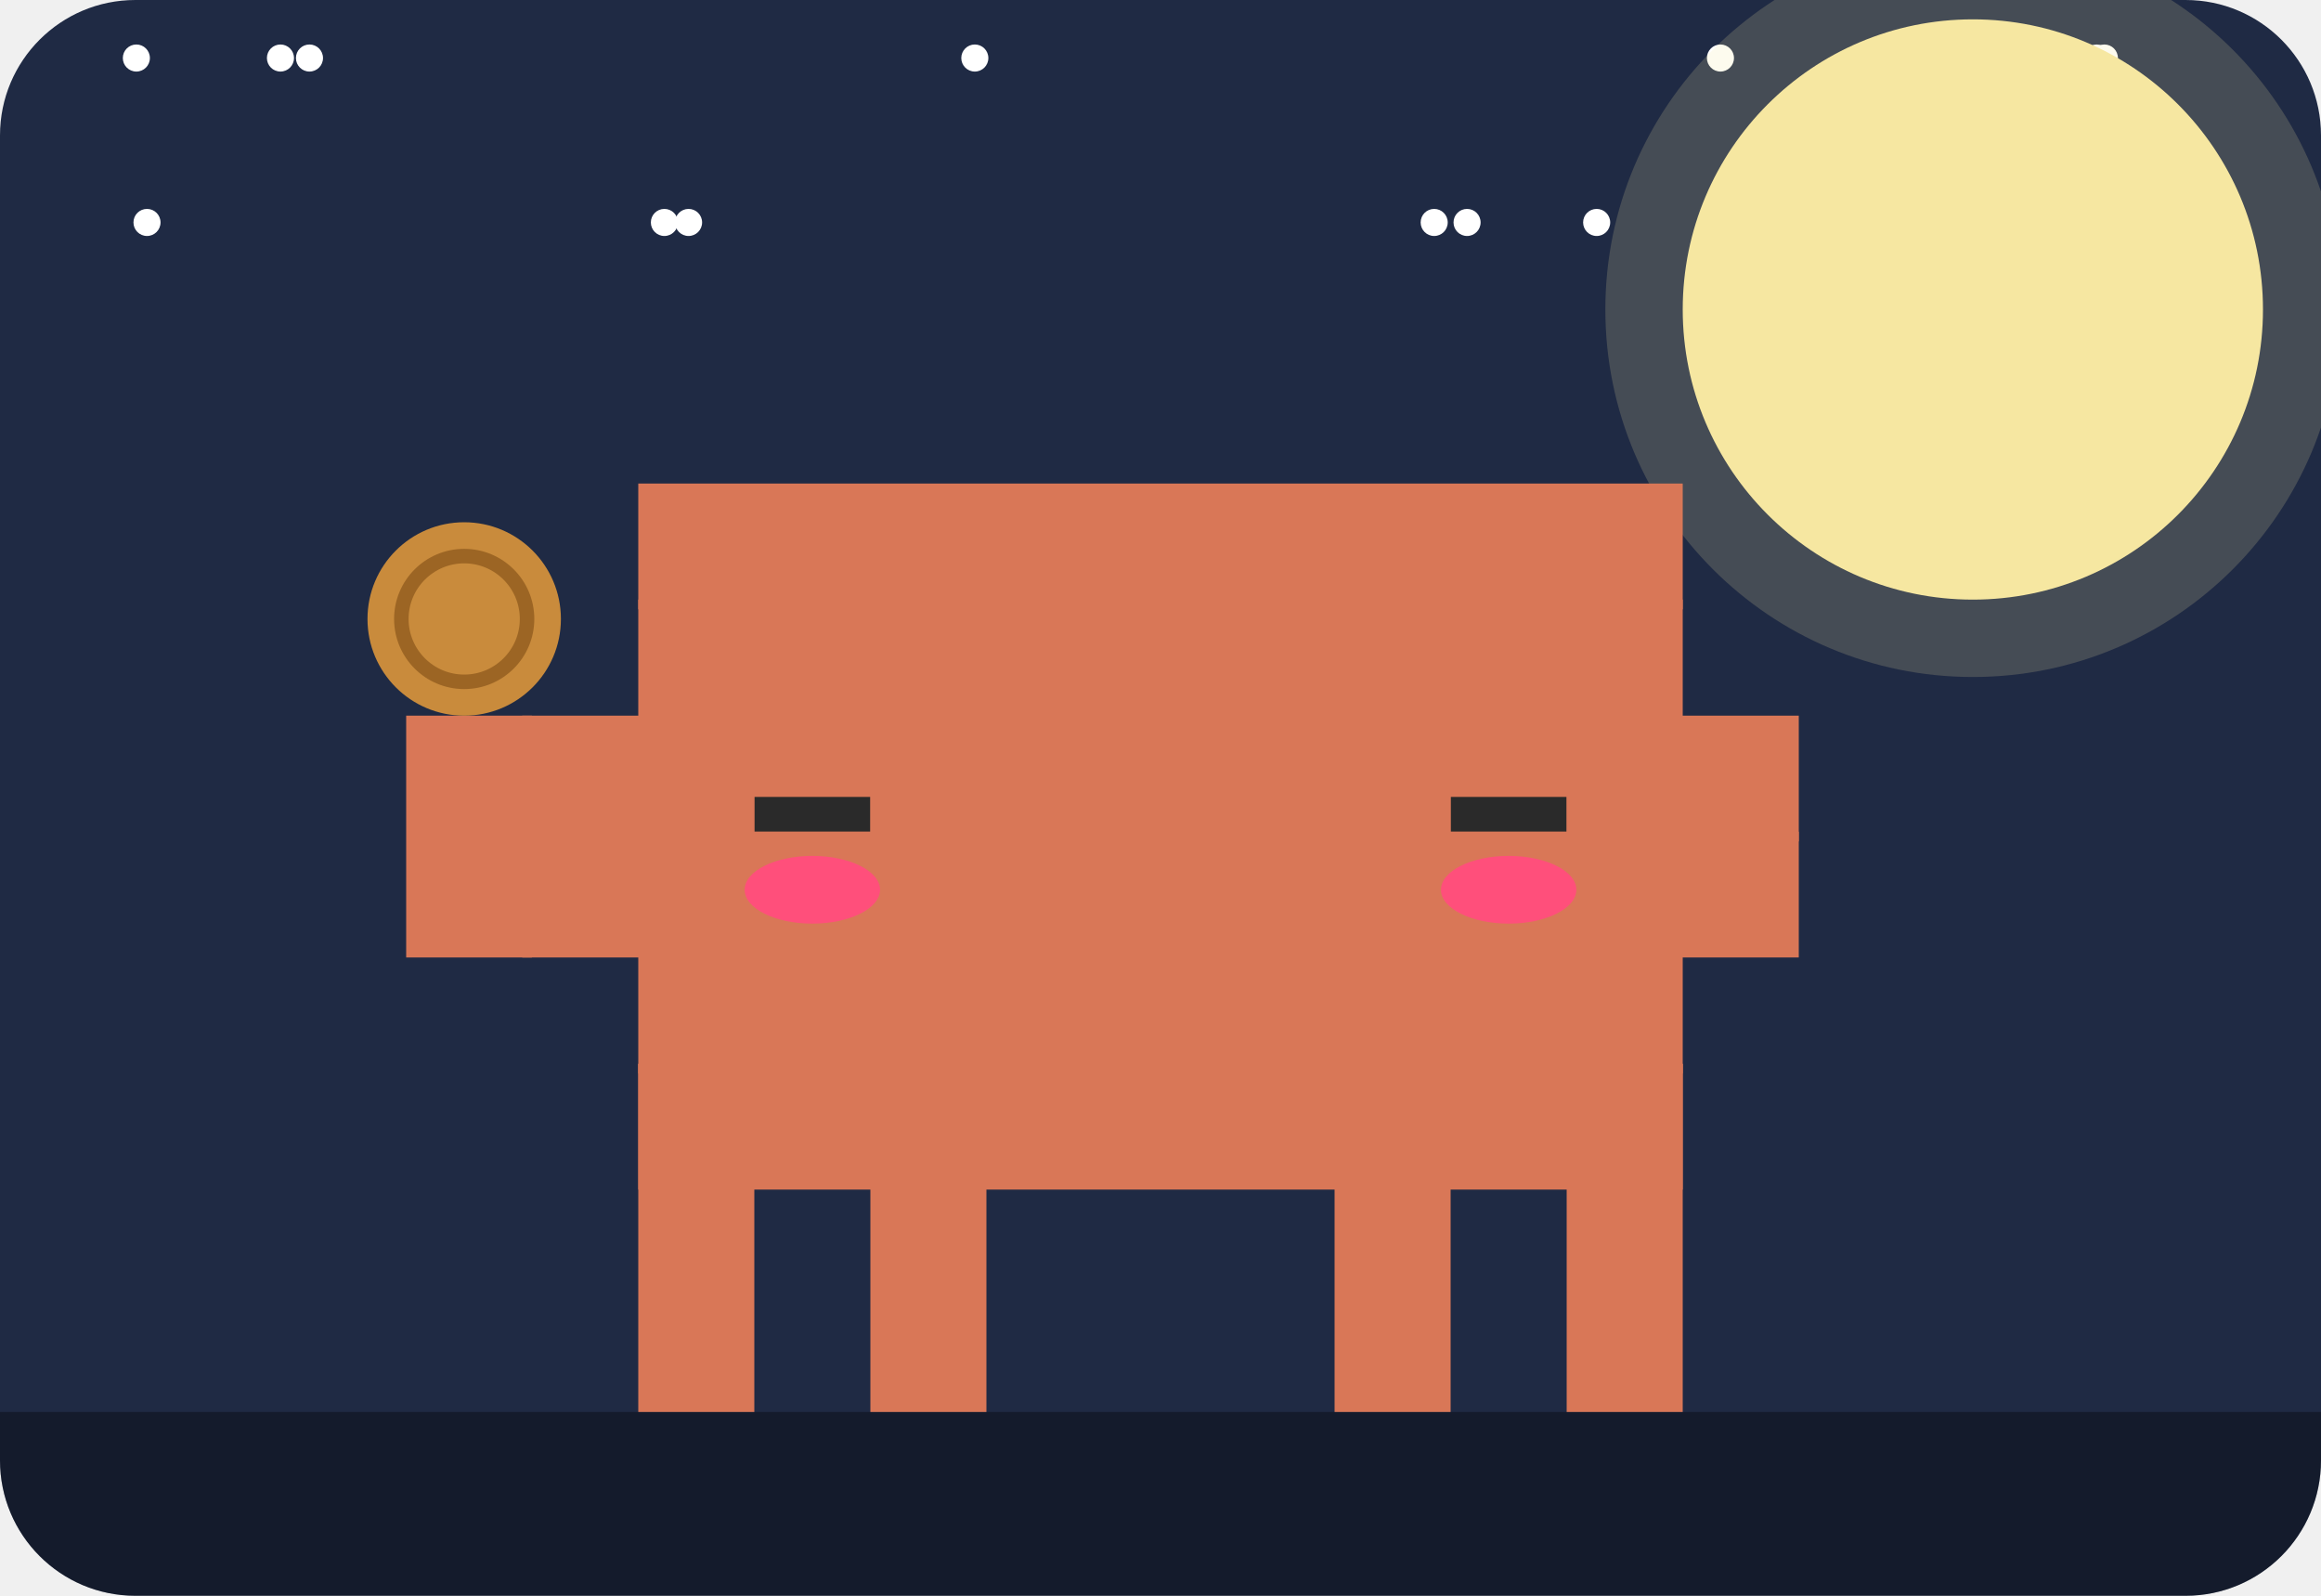
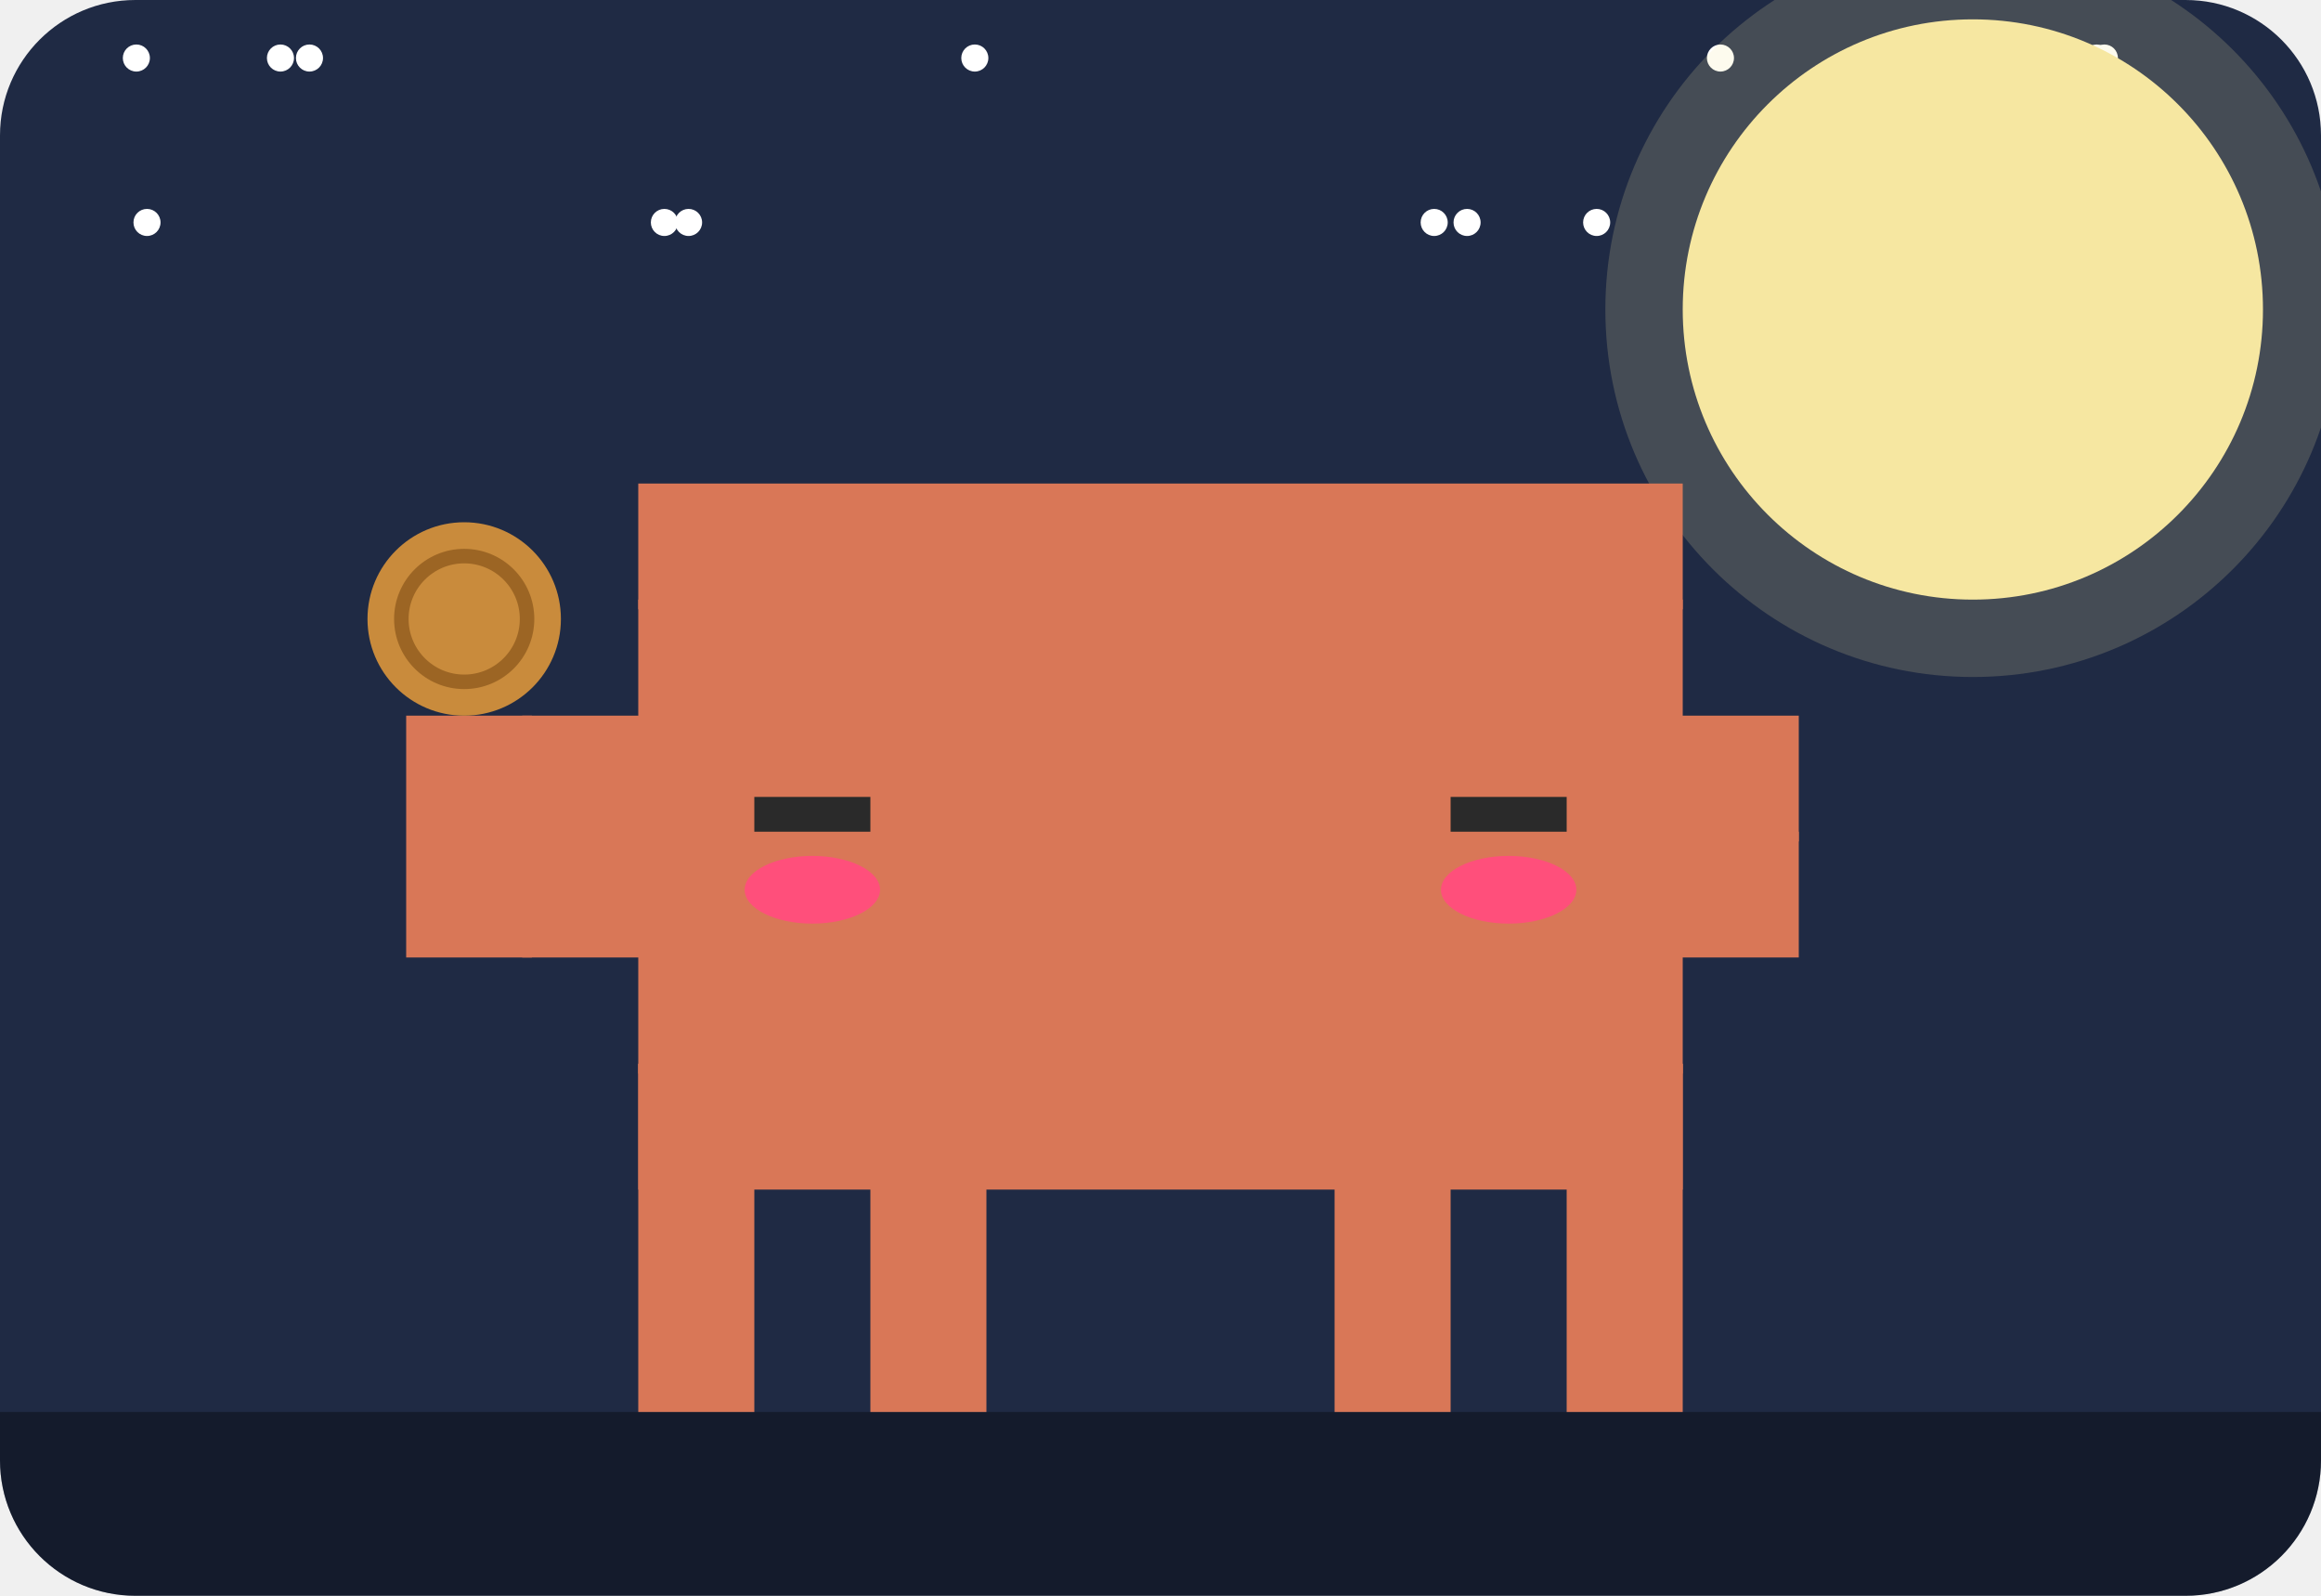
<svg xmlns="http://www.w3.org/2000/svg" class="bob" viewBox="-54 -50 240 165" width="240" height="165">
  <style>@keyframes blink{0%,88%,100%{transform:scaleY(0)}90.5%{transform:scaleY(.8)}92.5%,94.5%{transform:scaleY(1)}96.5%{transform:scaleY(.8)}}@keyframes bob{0%,100%{transform:translateY(0)}50%{transform:translateY(-6px)}}@keyframes hop{0%,100%{transform:translateY(0)}40%{transform:translateY(-16px)}60%{transform:translateY(-16px)}}@keyframes legA{0%,100%{transform:translateY(0)}50%{transform:translateY(-5px)}}@keyframes legB{0%,100%{transform:translateY(-5px)}50%{transform:translateY(0)}}@keyframes breathe{0%,100%{transform:scaleY(1)}50%{transform:scaleY(.95)}}@keyframes z{0%{opacity:0;transform:translate(0,0)}30%{opacity:1}100%{opacity:0;transform:translate(10px,-18px)}}@keyframes fall{0%{transform:translate(0,0);opacity:0}10%{opacity:1}90%{opacity:1}100%{transform:translate(8px,165px);opacity:0}}@keyframes drift{0%{transform:translate(0,0) rotate(0);opacity:0}10%{opacity:1}50%{transform:translate(14px,82px) rotate(180deg)}90%{opacity:1}100%{transform:translate(-4px,165px) rotate(360deg);opacity:0}}@keyframes rain{0%{transform:translate(0,0)}100%{transform:translate(-6px,170px)}}@keyframes rise{0%{transform:translate(0,0);opacity:0}15%{opacity:1}85%{opacity:1}100%{transform:translate(6px,-150px);opacity:0}}@keyframes twinkle{0%,100%{opacity:.25}50%{opacity:1}}@keyframes spin{to{transform:rotate(360deg)}}@keyframes sway{0%,100%{transform:rotate(-6deg)}50%{transform:rotate(6deg)}}@keyframes burst{0%{transform:scale(.1);opacity:0}15%{opacity:1}70%{transform:scale(1);opacity:1}100%{transform:scale(1.15);opacity:0}}@keyframes heat{0%{transform:translateY(0);opacity:0}30%{opacity:.8}100%{transform:translateY(-26px);opacity:0}}@keyframes drip{0%,60%{transform:translateY(0);opacity:0}70%{opacity:1}100%{transform:translateY(14px);opacity:0}}.lid{transform-box:fill-box;transform-origin:50% 0;transform:scaleY(0);animation:blink 3.5s infinite}.bob .body{animation:bob .9s ease-in-out infinite}.walk .body{animation:bob .4s steps(2) infinite}.walk .la{animation:legA .4s steps(2) infinite}.walk .lb{animation:legB .4s steps(2) infinite}.jump .all{animation:hop .7s ease-in-out infinite}.sleep .body{transform-box:fill-box;transform-origin:50% 100%;animation:breathe 2.4s ease-in-out infinite}.sleep .z1{animation:z 2.4s infinite}.sleep .z2{animation:z 2.4s 1.2s infinite}.fall{animation:fall 5s linear infinite}.drift{animation:drift 7s linear infinite}.rain{animation:rain 1s linear infinite}.rise{animation:rise 6s linear infinite}.twinkle{animation:twinkle 2s ease-in-out infinite}.spin{animation:spin 12s linear infinite}.sway{animation:sway 2.4s ease-in-out infinite}.heat{animation:heat 1.8s ease-out infinite}.burst{animation:burst 1.8s ease-out infinite}.drip{animation:drip 2.2s ease-in infinite}</style>
  <defs>
    <clipPath id="frame">
      <rect x="-54" y="-50" width="240" height="165" rx="14" />
    </clipPath>
  </defs>
  <g clip-path="url(#frame)">
    <rect x="-54" y="-50" width="240" height="165" rx="14" fill="#1F2A44" />
    <rect x="-54" y="96" width="240" height="19" fill="#00000059" />
    <circle class="twinkle" cx="46.8" cy="-44.0" r="1.4" fill="#fff" style="animation-delay:-0.60s" />
    <circle class="twinkle" cx="17.2" cy="-27.0" r="1.4" fill="#fff" style="animation-delay:-0.00s" />
    <circle class="twinkle" cx="162.8" cy="-44.0" r="1.4" fill="#fff" style="animation-delay:-1.40s" />
    <circle class="twinkle" cx="94.3" cy="-27.0" r="1.4" fill="#fff" style="animation-delay:-0.80s" />
    <circle class="twinkle" cx="163.6" cy="-44.0" r="1.4" fill="#fff" style="animation-delay:-0.20s" />
    <circle class="twinkle" cx="111.1" cy="-27.0" r="1.4" fill="#fff" style="animation-delay:-1.60s" />
    <circle class="twinkle" cx="-25.0" cy="-44.0" r="1.4" fill="#fff" style="animation-delay:-1.00s" />
    <circle class="twinkle" cx="148.7" cy="-27.0" r="1.4" fill="#fff" style="animation-delay:-0.40s" />
    <circle class="twinkle" cx="-39.9" cy="-44.0" r="1.4" fill="#fff" style="animation-delay:-1.80s" />
    <circle class="twinkle" cx="14.7" cy="-27.0" r="1.4" fill="#fff" style="animation-delay:-1.20s" />
    <circle class="twinkle" cx="123.9" cy="-44.0" r="1.4" fill="#fff" style="animation-delay:-0.60s" />
    <circle class="twinkle" cx="97.7" cy="-27.0" r="1.4" fill="#fff" style="animation-delay:-0.00s" />
    <circle class="twinkle" cx="-22.0" cy="-44.0" r="1.4" fill="#fff" style="animation-delay:-1.40s" />
    <circle class="twinkle" cx="-38.8" cy="-27.0" r="1.4" fill="#fff" style="animation-delay:-0.80s" />
    <circle cx="150" cy="-18" r="38" fill="#F6E7A1" opacity=".18" />
    <circle cx="150" cy="-18" r="30" fill="#F6E7A1" />
    <g class="all">
      <g class="la">
        <rect x="12" y="60" width="12" height="36" fill="#D97757" />
      </g>
      <g class="lb">
        <rect x="36" y="60" width="12" height="36" fill="#D97757" />
      </g>
      <g class="la">
        <rect x="84" y="60" width="12" height="36" fill="#D97757" />
      </g>
      <g class="lb">
        <rect x="108" y="60" width="12" height="36" fill="#D97757" />
      </g>
      <g class="body">
-         <rect x="23.5" y="23.5" width="13" height="13" fill="#D97757" />
-         <rect x="24" y="32.4" width="12" height="3.6" fill="#2a2a2a" />
-         <rect x="95.5" y="23.5" width="13" height="13" fill="#D97757" />
-         <rect x="96" y="32.4" width="12" height="3.6" fill="#2a2a2a" />
        <rect x="12" y="0" width="108" height="13" fill="#D97757" />
        <rect x="12" y="12" width="108" height="13" fill="#D97757" />
-         <rect x="0" y="24" width="24" height="13" fill="#D97757" />
-         <rect x="36" y="24" width="60" height="13" fill="#D97757" />
-         <rect x="108" y="24" width="24" height="13" fill="#D97757" />
+         <rect x="0" y="24" width="132" height="13" fill="#D97757" />
        <rect x="0" y="36" width="132" height="13" fill="#D97757" />
        <rect x="12" y="48" width="108" height="13" fill="#D97757" />
        <rect x="12" y="60" width="108" height="13" fill="#D97757" />
+         <rect x="24" y="32.4" width="12" height="3.6" fill="#2a2a2a" />
+         <rect x="96" y="32.4" width="12" height="3.6" fill="#2a2a2a" />
        <ellipse cx="30" cy="42" rx="7" ry="3.5" fill="#FF4F7B" />
        <ellipse cx="102" cy="42" rx="7" ry="3.5" fill="#FF4F7B" />
        <rect x="-12" y="24" width="13" height="25" fill="#D97757" />
        <g transform="translate(-6 14)">
          <circle r="10" fill="#C98B3C" />
          <circle r="6.5" fill="none" stroke="#9C6524" stroke-width="1.5" />
        </g>
      </g>
    </g>
  </g>
</svg>
